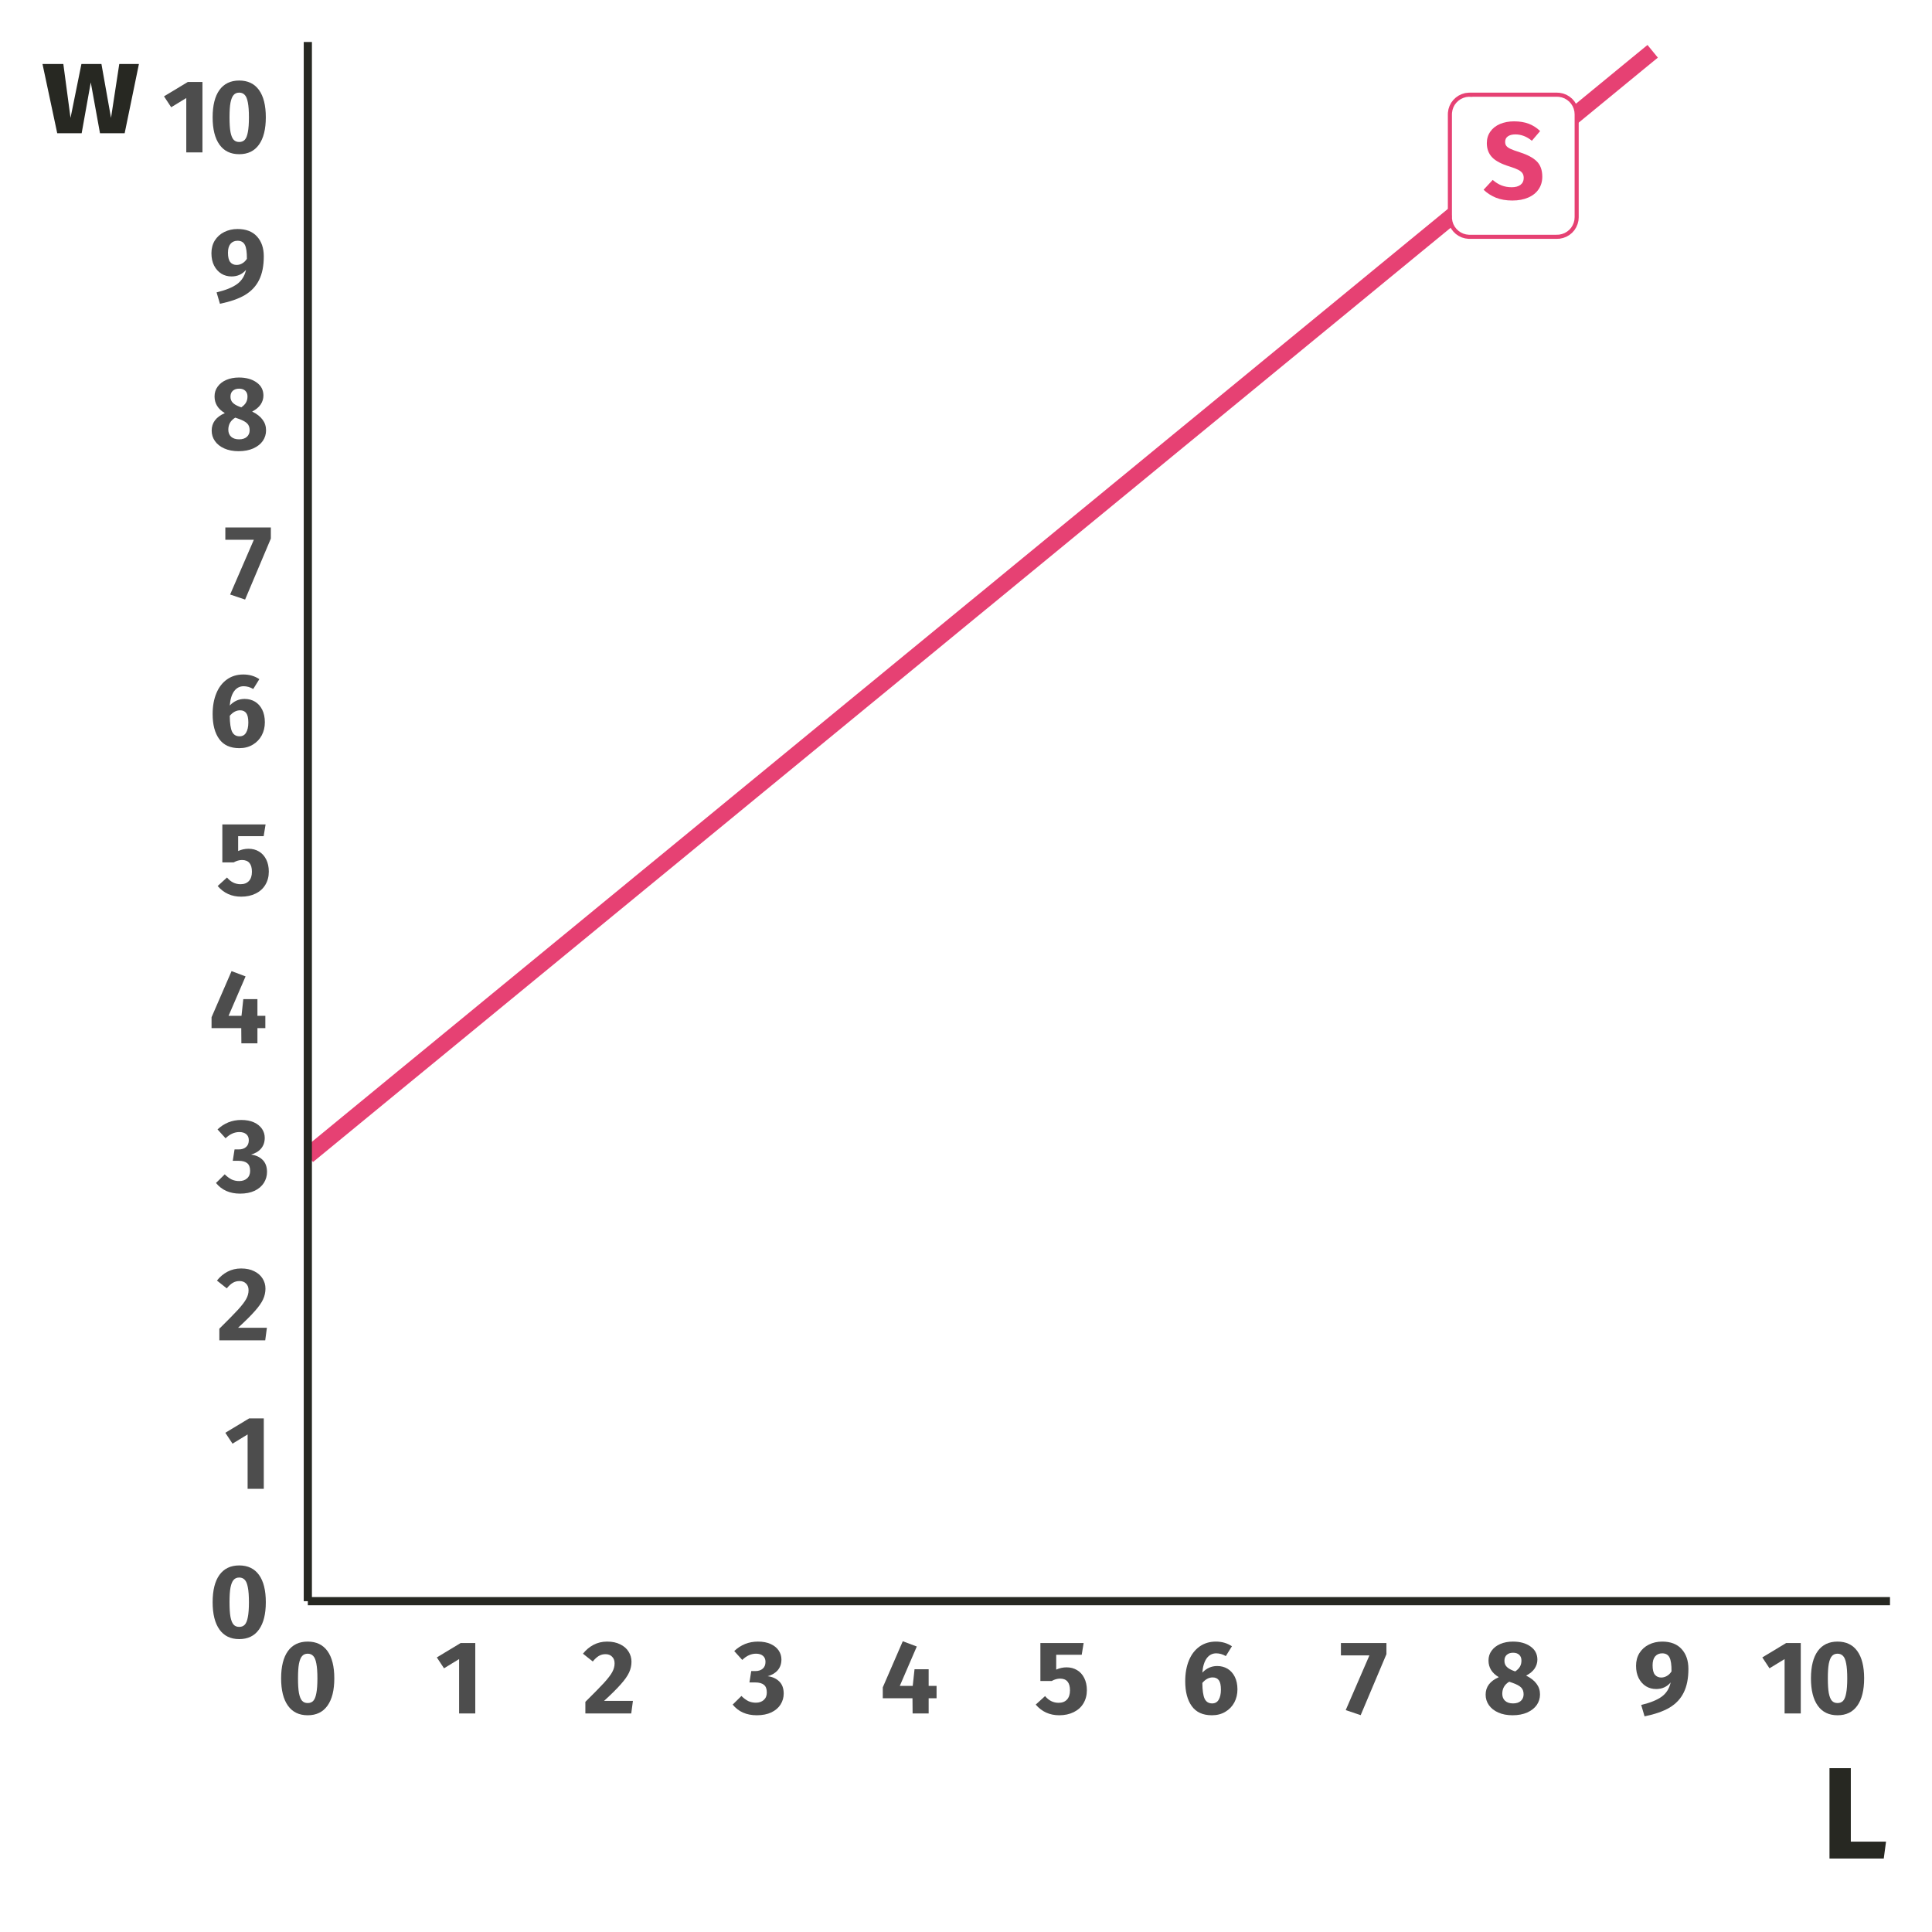
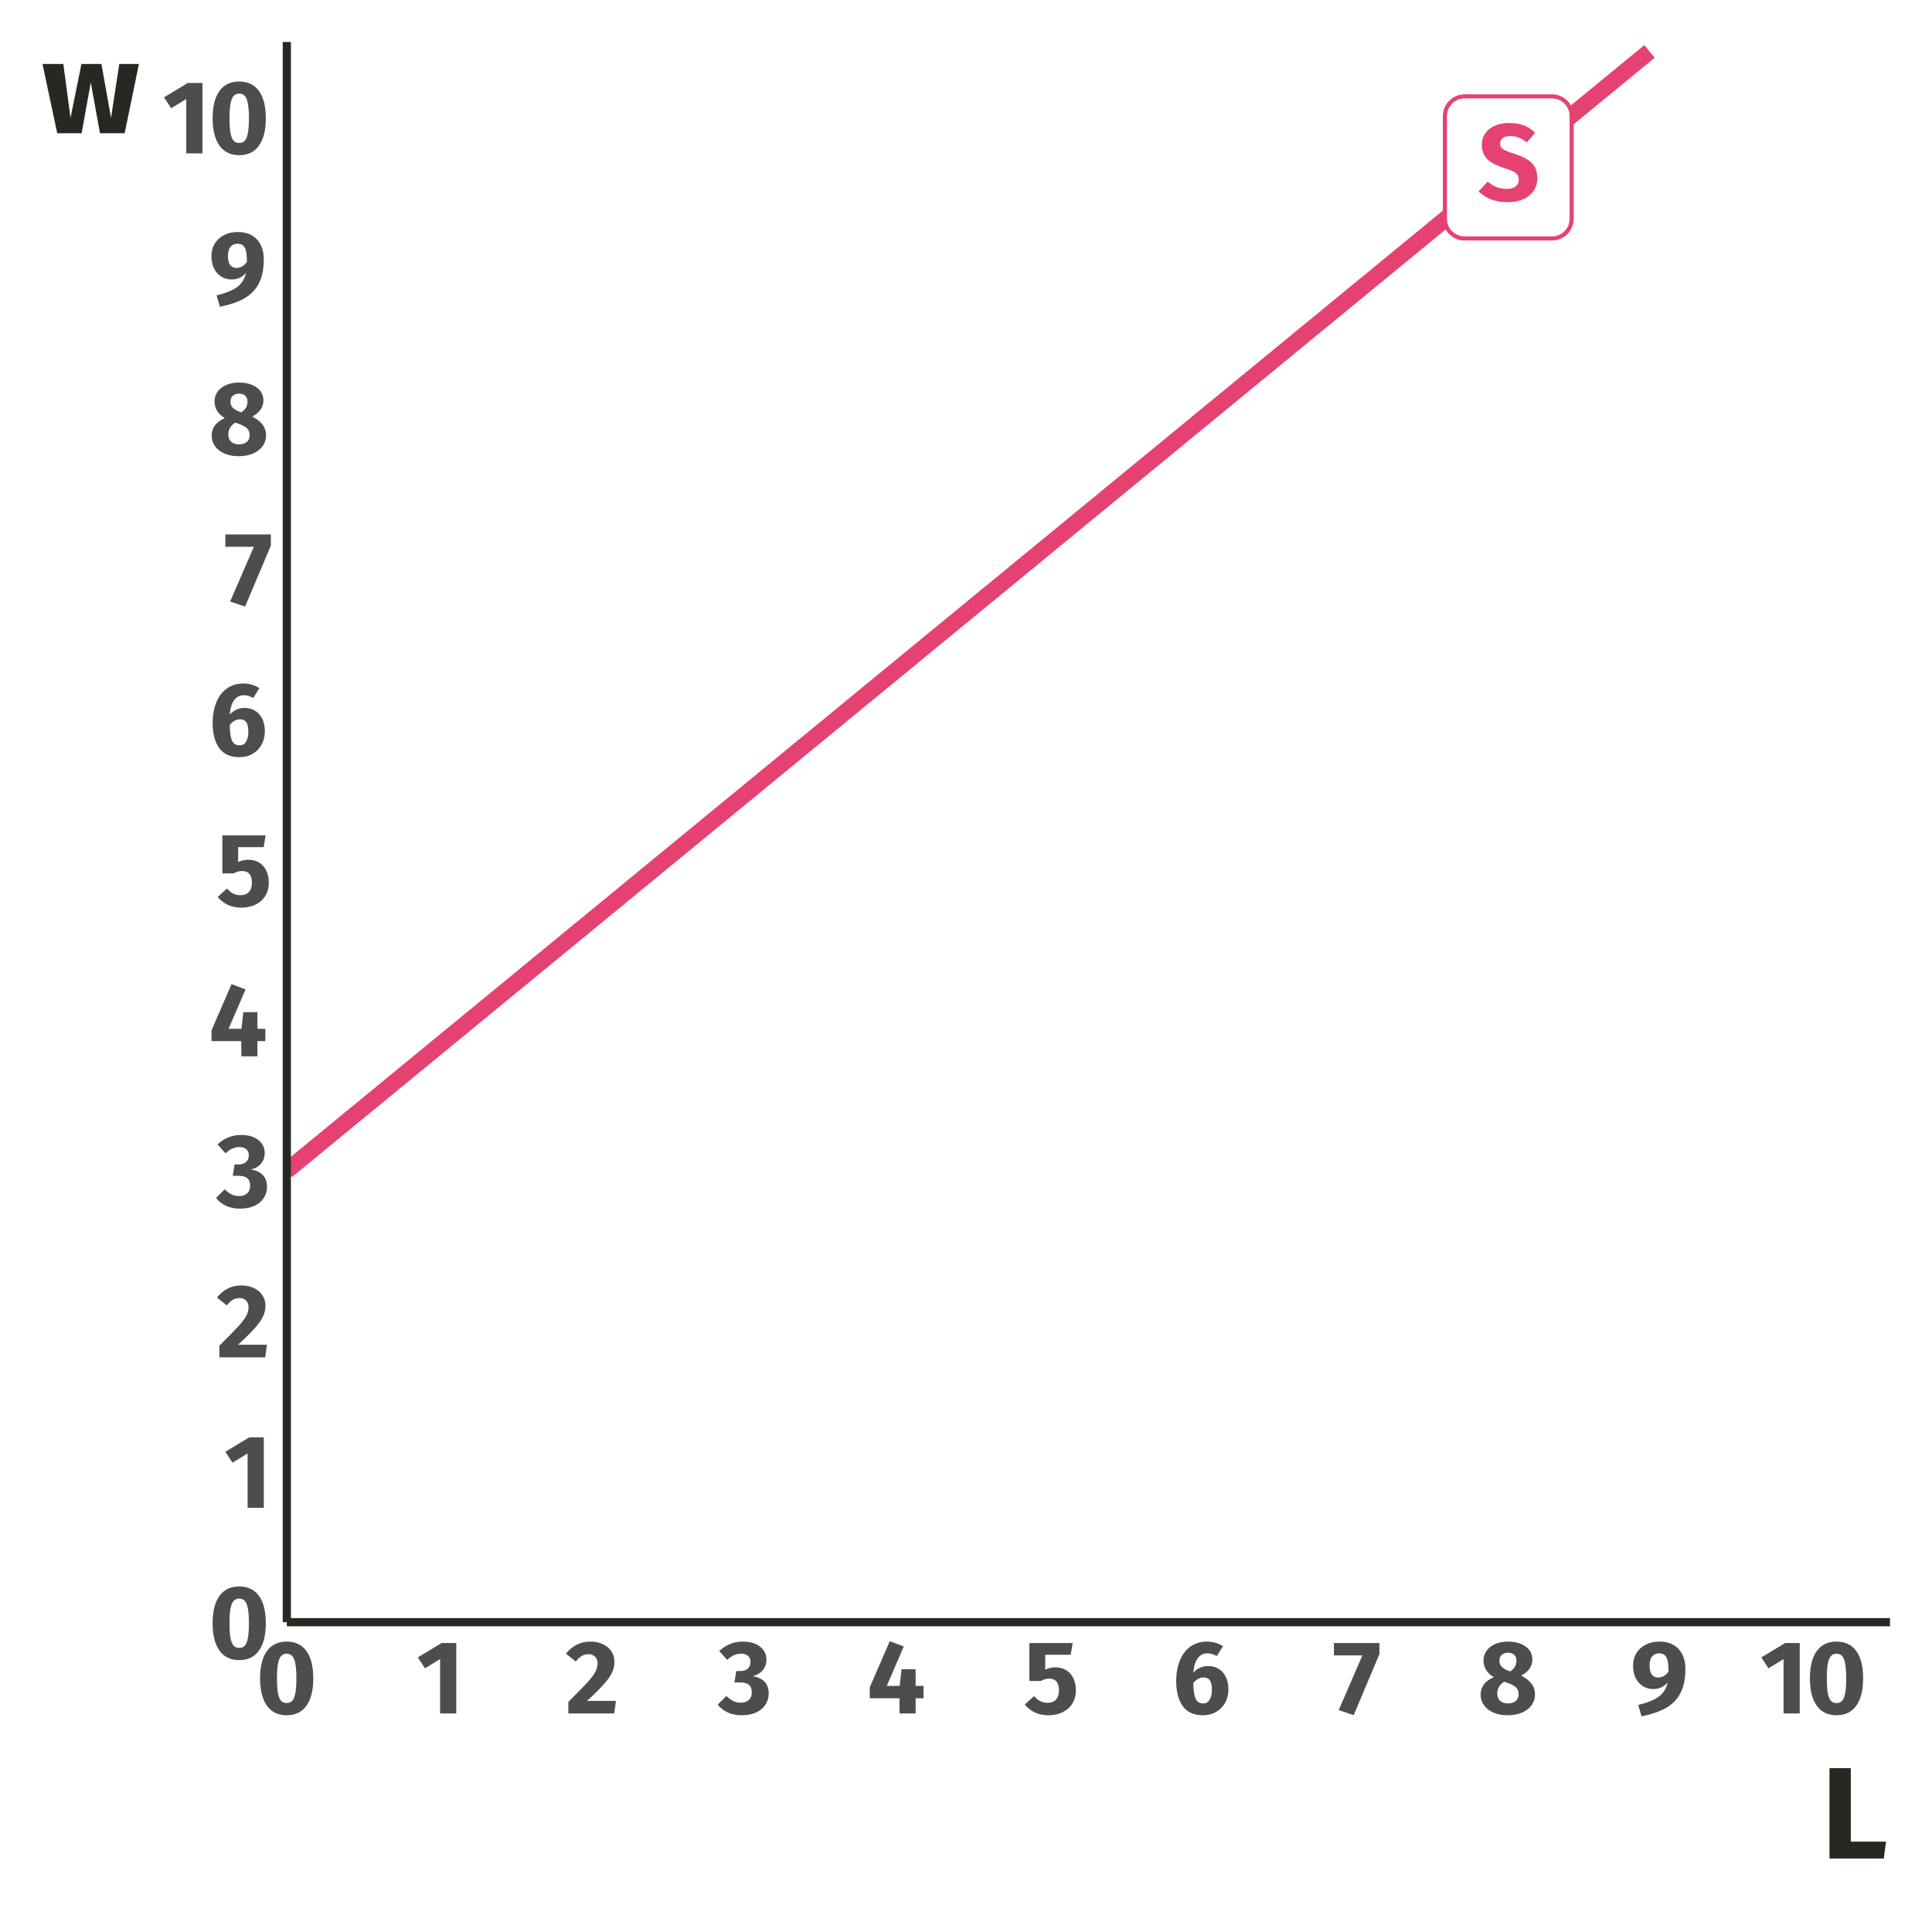
<svg xmlns="http://www.w3.org/2000/svg" xmlns:xlink="http://www.w3.org/1999/xlink" width="252" height="252" viewBox="0 0 252 252">
  <defs>
    <g>
      <g id="glyph-0-0">
        <path d="M 7.719 4.984 L 1.75 4.984 L 1.75 -14.938 L 7.719 -14.938 Z M 2.531 -14.188 L 2.531 4.234 L 6.953 4.234 L 6.953 -14.188 Z M 4.609 -6.406 C 5.172 -6.406 5.57 -6.254 5.812 -5.953 C 6.062 -5.648 6.188 -5.258 6.188 -4.781 C 6.188 -4.281 6.078 -3.891 5.859 -3.609 C 5.648 -3.336 5.305 -3.164 4.828 -3.094 L 4.828 -2.453 C 4.828 -2.348 4.789 -2.266 4.719 -2.203 C 4.656 -2.148 4.578 -2.125 4.484 -2.125 C 4.391 -2.125 4.305 -2.148 4.234 -2.203 C 4.16 -2.266 4.125 -2.348 4.125 -2.453 L 4.125 -3.656 C 4.625 -3.688 4.961 -3.781 5.141 -3.938 C 5.328 -4.094 5.422 -4.363 5.422 -4.75 C 5.422 -5.062 5.359 -5.301 5.234 -5.469 C 5.109 -5.645 4.879 -5.734 4.547 -5.734 C 4.273 -5.734 4.031 -5.68 3.812 -5.578 C 3.738 -5.547 3.676 -5.531 3.625 -5.531 C 3.52 -5.531 3.438 -5.562 3.375 -5.625 C 3.312 -5.688 3.281 -5.766 3.281 -5.859 C 3.281 -6.035 3.422 -6.172 3.703 -6.266 C 3.984 -6.359 4.285 -6.406 4.609 -6.406 Z M 4.484 -1.703 C 4.617 -1.703 4.734 -1.656 4.828 -1.562 C 4.93 -1.469 4.984 -1.348 4.984 -1.203 C 4.984 -1.055 4.93 -0.93 4.828 -0.828 C 4.734 -0.734 4.617 -0.688 4.484 -0.688 C 4.336 -0.688 4.219 -0.734 4.125 -0.828 C 4.031 -0.93 3.984 -1.055 3.984 -1.203 C 3.984 -1.348 4.031 -1.469 4.125 -1.562 C 4.219 -1.656 4.336 -1.703 4.484 -1.703 Z M 4.484 -1.703 " />
      </g>
      <g id="glyph-0-1">
-         <path d="M 4.094 -10.094 C 4.832 -10.094 5.473 -9.988 6.016 -9.781 C 6.566 -9.57 7.062 -9.254 7.5 -8.828 L 6.422 -7.562 C 5.754 -8.113 5.035 -8.391 4.266 -8.391 C 3.859 -8.391 3.535 -8.305 3.297 -8.141 C 3.055 -7.973 2.938 -7.734 2.938 -7.422 C 2.938 -7.203 2.988 -7.023 3.094 -6.891 C 3.195 -6.754 3.379 -6.625 3.641 -6.5 C 3.91 -6.375 4.312 -6.227 4.844 -6.062 C 5.852 -5.738 6.594 -5.344 7.062 -4.875 C 7.539 -4.406 7.781 -3.738 7.781 -2.875 C 7.781 -2.258 7.625 -1.719 7.312 -1.25 C 7 -0.781 6.547 -0.414 5.953 -0.156 C 5.367 0.102 4.676 0.234 3.875 0.234 C 3.062 0.234 2.344 0.109 1.719 -0.141 C 1.102 -0.398 0.57 -0.742 0.125 -1.172 L 1.312 -2.453 C 1.688 -2.129 2.07 -1.891 2.469 -1.734 C 2.875 -1.578 3.316 -1.5 3.797 -1.5 C 4.273 -1.5 4.656 -1.602 4.938 -1.812 C 5.219 -2.031 5.359 -2.328 5.359 -2.703 C 5.359 -2.953 5.305 -3.156 5.203 -3.312 C 5.098 -3.477 4.914 -3.629 4.656 -3.766 C 4.406 -3.898 4.039 -4.039 3.562 -4.188 C 2.469 -4.52 1.691 -4.926 1.234 -5.406 C 0.773 -5.895 0.547 -6.508 0.547 -7.25 C 0.547 -7.82 0.695 -8.32 1 -8.75 C 1.301 -9.188 1.723 -9.52 2.266 -9.75 C 2.805 -9.977 3.414 -10.094 4.094 -10.094 Z M 4.094 -10.094 " />
+         <path d="M 4.094 -10.094 C 4.832 -10.094 5.473 -9.988 6.016 -9.781 C 6.566 -9.57 7.062 -9.254 7.5 -8.828 L 6.422 -7.562 C 5.754 -8.113 5.035 -8.391 4.266 -8.391 C 3.859 -8.391 3.535 -8.305 3.297 -8.141 C 3.055 -7.973 2.938 -7.734 2.938 -7.422 C 2.938 -7.203 2.988 -7.023 3.094 -6.891 C 3.195 -6.754 3.379 -6.625 3.641 -6.5 C 3.91 -6.375 4.312 -6.227 4.844 -6.062 C 5.852 -5.738 6.594 -5.344 7.062 -4.875 C 7.539 -4.406 7.781 -3.738 7.781 -2.875 C 7.781 -2.258 7.625 -1.719 7.312 -1.25 C 7 -0.781 6.547 -0.414 5.953 -0.156 C 5.367 0.102 4.676 0.234 3.875 0.234 C 3.062 0.234 2.344 0.105 1.719 -0.141 C 1.102 -0.398 0.57 -0.742 0.125 -1.172 L 1.312 -2.453 C 1.688 -2.129 2.07 -1.891 2.469 -1.734 C 2.875 -1.578 3.316 -1.5 3.797 -1.5 C 4.273 -1.5 4.656 -1.602 4.938 -1.812 C 5.219 -2.031 5.359 -2.328 5.359 -2.703 C 5.359 -2.953 5.305 -3.156 5.203 -3.312 C 5.098 -3.477 4.914 -3.629 4.656 -3.766 C 4.406 -3.898 4.039 -4.039 3.562 -4.188 C 2.469 -4.52 1.691 -4.926 1.234 -5.406 C 0.773 -5.895 0.547 -6.508 0.547 -7.25 C 0.547 -7.82 0.695 -8.32 1 -8.75 C 1.301 -9.188 1.723 -9.52 2.266 -9.75 C 2.805 -9.977 3.414 -10.094 4.094 -10.094 Z M 4.094 -10.094 " />
      </g>
      <g id="glyph-1-0">
        <path d="M 7.375 4.75 L 1.672 4.75 L 1.672 -14.266 L 7.375 -14.266 Z M 2.422 -13.562 L 2.422 4.047 L 6.641 4.047 L 6.641 -13.562 Z M 4.406 -6.125 C 4.945 -6.125 5.332 -5.977 5.562 -5.688 C 5.789 -5.406 5.906 -5.031 5.906 -4.562 C 5.906 -4.082 5.801 -3.711 5.594 -3.453 C 5.395 -3.191 5.07 -3.031 4.625 -2.969 L 4.625 -2.359 C 4.625 -2.254 4.586 -2.172 4.516 -2.109 C 4.453 -2.055 4.375 -2.031 4.281 -2.031 C 4.188 -2.031 4.102 -2.055 4.031 -2.109 C 3.969 -2.172 3.938 -2.254 3.938 -2.359 L 3.938 -3.5 C 4.414 -3.52 4.738 -3.602 4.906 -3.75 C 5.082 -3.906 5.172 -4.172 5.172 -4.547 C 5.172 -4.836 5.113 -5.066 5 -5.234 C 4.883 -5.398 4.664 -5.484 4.344 -5.484 C 4.082 -5.484 3.848 -5.43 3.641 -5.328 C 3.566 -5.297 3.508 -5.281 3.469 -5.281 C 3.363 -5.281 3.281 -5.312 3.219 -5.375 C 3.164 -5.438 3.141 -5.508 3.141 -5.594 C 3.141 -5.77 3.27 -5.898 3.531 -5.984 C 3.801 -6.078 4.094 -6.125 4.406 -6.125 Z M 4.281 -1.625 C 4.414 -1.625 4.523 -1.578 4.609 -1.484 C 4.703 -1.398 4.75 -1.289 4.75 -1.156 C 4.75 -1.008 4.703 -0.891 4.609 -0.797 C 4.523 -0.703 4.414 -0.656 4.281 -0.656 C 4.145 -0.656 4.031 -0.703 3.938 -0.797 C 3.852 -0.891 3.812 -1.008 3.812 -1.156 C 3.812 -1.289 3.852 -1.398 3.938 -1.484 C 4.031 -1.578 4.145 -1.625 4.281 -1.625 Z M 4.281 -1.625 " />
      </g>
      <g id="glyph-1-1">
        <path d="M 3.984 -9.375 C 5.109 -9.375 5.969 -8.961 6.562 -8.141 C 7.156 -7.316 7.453 -6.129 7.453 -4.578 C 7.453 -3.035 7.156 -1.848 6.562 -1.016 C 5.969 -0.18 5.109 0.234 3.984 0.234 C 2.859 0.234 2 -0.18 1.406 -1.016 C 0.812 -1.848 0.516 -3.035 0.516 -4.578 C 0.516 -6.129 0.812 -7.316 1.406 -8.141 C 2 -8.961 2.859 -9.375 3.984 -9.375 Z M 3.984 -7.797 C 3.672 -7.797 3.426 -7.691 3.25 -7.484 C 3.07 -7.285 2.938 -6.953 2.844 -6.484 C 2.758 -6.023 2.719 -5.391 2.719 -4.578 C 2.719 -3.766 2.758 -3.125 2.844 -2.656 C 2.938 -2.188 3.07 -1.852 3.25 -1.656 C 3.426 -1.457 3.672 -1.359 3.984 -1.359 C 4.285 -1.359 4.523 -1.453 4.703 -1.641 C 4.891 -1.836 5.023 -2.172 5.109 -2.641 C 5.203 -3.109 5.25 -3.754 5.25 -4.578 C 5.25 -5.398 5.203 -6.047 5.109 -6.516 C 5.023 -6.984 4.891 -7.312 4.703 -7.5 C 4.523 -7.695 4.285 -7.797 3.984 -7.797 Z M 3.984 -7.797 " />
      </g>
      <g id="glyph-1-2">
        <path d="M 5.188 0 L 3.078 0 L 3.078 -7.094 L 1.109 -5.891 L 0.172 -7.312 L 3.281 -9.188 L 5.188 -9.188 Z M 5.188 0 " />
      </g>
      <g id="glyph-1-3">
        <path d="M 3.234 -9.375 C 3.898 -9.375 4.469 -9.254 4.938 -9.016 C 5.414 -8.785 5.781 -8.469 6.031 -8.062 C 6.281 -7.664 6.406 -7.227 6.406 -6.75 C 6.406 -6.258 6.301 -5.789 6.094 -5.344 C 5.895 -4.906 5.539 -4.398 5.031 -3.828 C 4.531 -3.254 3.797 -2.523 2.828 -1.641 L 6.594 -1.641 L 6.375 0 L 0.391 0 L 0.391 -1.516 C 1.504 -2.617 2.316 -3.445 2.828 -4 C 3.336 -4.562 3.691 -5.023 3.891 -5.391 C 4.098 -5.766 4.203 -6.145 4.203 -6.531 C 4.203 -6.906 4.094 -7.195 3.875 -7.406 C 3.664 -7.625 3.379 -7.734 3.016 -7.734 C 2.691 -7.734 2.398 -7.656 2.141 -7.5 C 1.891 -7.352 1.629 -7.113 1.359 -6.781 L 0.078 -7.797 C 0.461 -8.285 0.922 -8.672 1.453 -8.953 C 1.984 -9.234 2.578 -9.375 3.234 -9.375 Z M 3.234 -9.375 " />
      </g>
      <g id="glyph-1-4">
-         <path d="M 3.25 -9.375 C 3.895 -9.375 4.445 -9.27 4.906 -9.062 C 5.363 -8.852 5.711 -8.57 5.953 -8.219 C 6.191 -7.863 6.312 -7.473 6.312 -7.047 C 6.312 -6.492 6.156 -6.031 5.844 -5.656 C 5.531 -5.281 5.086 -5.016 4.516 -4.859 C 5.129 -4.785 5.629 -4.562 6.016 -4.188 C 6.41 -3.812 6.609 -3.281 6.609 -2.594 C 6.609 -2.082 6.473 -1.609 6.203 -1.172 C 5.93 -0.742 5.531 -0.398 5 -0.141 C 4.469 0.109 3.832 0.234 3.094 0.234 C 1.758 0.234 0.711 -0.227 -0.047 -1.156 L 1.094 -2.281 C 1.406 -1.977 1.707 -1.754 2 -1.609 C 2.301 -1.473 2.629 -1.406 2.984 -1.406 C 3.398 -1.406 3.738 -1.52 4 -1.75 C 4.27 -1.988 4.406 -2.316 4.406 -2.734 C 4.406 -3.203 4.281 -3.535 4.031 -3.734 C 3.781 -3.941 3.406 -4.047 2.906 -4.047 L 2.141 -4.047 L 2.375 -5.531 L 2.906 -5.531 C 3.312 -5.531 3.633 -5.633 3.875 -5.844 C 4.113 -6.051 4.234 -6.348 4.234 -6.734 C 4.234 -7.066 4.125 -7.328 3.906 -7.516 C 3.688 -7.703 3.383 -7.797 3 -7.797 C 2.352 -7.797 1.754 -7.523 1.203 -6.984 L 0.156 -8.141 C 1.02 -8.961 2.051 -9.375 3.25 -9.375 Z M 3.25 -9.375 " />
+         <path d="M 3.25 -9.375 C 3.895 -9.375 4.445 -9.27 4.906 -9.062 C 5.363 -8.852 5.711 -8.57 5.953 -8.219 C 6.191 -7.863 6.312 -7.473 6.312 -7.047 C 6.312 -6.492 6.156 -6.031 5.844 -5.656 C 5.531 -5.281 5.086 -5.016 4.516 -4.859 C 5.129 -4.785 5.629 -4.562 6.016 -4.188 C 6.41 -3.812 6.609 -3.281 6.609 -2.594 C 6.609 -2.082 6.473 -1.609 6.203 -1.172 C 5.93 -0.742 5.531 -0.398 5 -0.141 C 4.469 0.105 3.832 0.234 3.094 0.234 C 1.758 0.234 0.711 -0.227 -0.047 -1.156 L 1.094 -2.281 C 1.406 -1.977 1.707 -1.754 2 -1.609 C 2.301 -1.473 2.629 -1.406 2.984 -1.406 C 3.398 -1.406 3.738 -1.52 4 -1.75 C 4.27 -1.988 4.406 -2.316 4.406 -2.734 C 4.406 -3.203 4.281 -3.535 4.031 -3.734 C 3.781 -3.941 3.406 -4.047 2.906 -4.047 L 2.141 -4.047 L 2.375 -5.531 L 2.906 -5.531 C 3.312 -5.531 3.633 -5.633 3.875 -5.844 C 4.113 -6.051 4.234 -6.348 4.234 -6.734 C 4.234 -7.066 4.125 -7.328 3.906 -7.516 C 3.688 -7.703 3.383 -7.797 3 -7.797 C 2.352 -7.797 1.754 -7.523 1.203 -6.984 L 0.156 -8.141 C 1.02 -8.961 2.051 -9.375 3.25 -9.375 Z M 3.25 -9.375 " />
      </g>
      <g id="glyph-1-5">
        <path d="M 7.391 -1.984 L 6.359 -1.984 L 6.359 0 L 4.266 0 L 4.25 -1.984 L 0.375 -1.984 L 0.375 -3.406 L 2.984 -9.422 L 4.812 -8.734 L 2.594 -3.594 L 4.281 -3.594 L 4.516 -5.766 L 6.359 -5.766 L 6.359 -3.594 L 7.391 -3.594 Z M 7.391 -1.984 " />
      </g>
      <g id="glyph-1-6">
        <path d="M 6.172 -7.656 L 2.844 -7.656 L 2.844 -5.719 C 3.27 -5.914 3.723 -6.016 4.203 -6.016 C 4.711 -6.016 5.164 -5.895 5.562 -5.656 C 5.957 -5.426 6.27 -5.082 6.5 -4.625 C 6.727 -4.176 6.844 -3.645 6.844 -3.031 C 6.844 -2.383 6.691 -1.812 6.391 -1.312 C 6.098 -0.82 5.676 -0.441 5.125 -0.172 C 4.582 0.098 3.953 0.234 3.234 0.234 C 1.992 0.234 0.973 -0.227 0.172 -1.156 L 1.391 -2.266 C 1.879 -1.68 2.469 -1.391 3.156 -1.391 C 3.625 -1.391 3.988 -1.531 4.25 -1.812 C 4.508 -2.094 4.641 -2.492 4.641 -3.016 C 4.641 -4.035 4.207 -4.547 3.344 -4.547 C 3.164 -4.547 2.988 -4.52 2.812 -4.469 C 2.645 -4.426 2.457 -4.348 2.25 -4.234 L 0.781 -4.234 L 0.781 -9.188 L 6.422 -9.188 Z M 6.172 -7.656 " />
      </g>
      <g id="glyph-1-7">
        <path d="M 4.688 -6.188 C 5.195 -6.188 5.648 -6.066 6.047 -5.828 C 6.441 -5.586 6.754 -5.238 6.984 -4.781 C 7.211 -4.32 7.328 -3.773 7.328 -3.141 C 7.328 -2.516 7.191 -1.945 6.922 -1.438 C 6.648 -0.926 6.258 -0.52 5.75 -0.219 C 5.25 0.082 4.664 0.234 4 0.234 C 2.82 0.234 1.945 -0.16 1.375 -0.953 C 0.801 -1.742 0.516 -2.828 0.516 -4.203 C 0.516 -5.234 0.676 -6.141 1 -6.922 C 1.32 -7.703 1.785 -8.305 2.391 -8.734 C 2.992 -9.16 3.703 -9.375 4.516 -9.375 C 5.305 -9.375 6.004 -9.172 6.609 -8.766 L 5.812 -7.484 C 5.406 -7.723 4.988 -7.844 4.562 -7.844 C 4.051 -7.844 3.633 -7.625 3.312 -7.188 C 3 -6.75 2.812 -6.129 2.75 -5.328 C 3.289 -5.898 3.938 -6.188 4.688 -6.188 Z M 4.031 -1.312 C 4.406 -1.312 4.688 -1.469 4.875 -1.781 C 5.07 -2.102 5.172 -2.547 5.172 -3.109 C 5.172 -3.68 5.082 -4.086 4.906 -4.328 C 4.727 -4.578 4.457 -4.703 4.094 -4.703 C 3.602 -4.703 3.156 -4.461 2.75 -3.984 C 2.758 -3.016 2.859 -2.328 3.047 -1.922 C 3.242 -1.516 3.57 -1.312 4.031 -1.312 Z M 4.031 -1.312 " />
      </g>
      <g id="glyph-1-8">
        <path d="M 6.109 -7.734 L 2.75 0.219 L 0.797 -0.438 L 3.891 -7.578 L 0.172 -7.578 L 0.172 -9.188 L 6.109 -9.188 Z M 6.109 -7.734 " />
      </g>
      <g id="glyph-1-9">
        <path d="M 5.672 -4.938 C 6.285 -4.633 6.738 -4.281 7.031 -3.875 C 7.332 -3.477 7.484 -3.016 7.484 -2.484 C 7.484 -1.984 7.344 -1.523 7.062 -1.109 C 6.781 -0.703 6.363 -0.375 5.812 -0.125 C 5.27 0.113 4.633 0.234 3.906 0.234 C 3.188 0.234 2.562 0.113 2.031 -0.125 C 1.5 -0.363 1.094 -0.688 0.812 -1.094 C 0.531 -1.5 0.391 -1.953 0.391 -2.453 C 0.391 -3.473 0.961 -4.234 2.109 -4.734 C 1.211 -5.266 0.766 -5.988 0.766 -6.906 C 0.766 -7.395 0.898 -7.82 1.172 -8.188 C 1.441 -8.562 1.816 -8.852 2.297 -9.062 C 2.785 -9.27 3.336 -9.375 3.953 -9.375 C 4.891 -9.375 5.656 -9.16 6.25 -8.734 C 6.844 -8.316 7.141 -7.742 7.141 -7.016 C 7.141 -6.609 7.02 -6.223 6.781 -5.859 C 6.539 -5.504 6.172 -5.195 5.672 -4.938 Z M 3.969 -7.922 C 3.625 -7.922 3.348 -7.828 3.141 -7.641 C 2.941 -7.461 2.844 -7.207 2.844 -6.875 C 2.844 -6.57 2.93 -6.32 3.109 -6.125 C 3.285 -5.926 3.566 -5.75 3.953 -5.594 L 4.25 -5.484 C 4.551 -5.691 4.758 -5.906 4.875 -6.125 C 5 -6.344 5.062 -6.602 5.062 -6.906 C 5.062 -7.219 4.969 -7.461 4.781 -7.641 C 4.594 -7.828 4.32 -7.922 3.969 -7.922 Z M 3.969 -1.312 C 4.406 -1.312 4.742 -1.422 4.984 -1.641 C 5.223 -1.859 5.344 -2.145 5.344 -2.5 C 5.344 -2.875 5.238 -3.164 5.031 -3.375 C 4.82 -3.594 4.453 -3.797 3.922 -3.984 L 3.469 -4.141 C 2.863 -3.785 2.562 -3.258 2.562 -2.562 C 2.562 -2.176 2.688 -1.867 2.938 -1.641 C 3.188 -1.422 3.531 -1.312 3.969 -1.312 Z M 3.969 -1.312 " />
      </g>
      <g id="glyph-1-10">
        <path d="M 3.766 -9.375 C 4.867 -9.375 5.711 -9.051 6.297 -8.406 C 6.891 -7.758 7.188 -6.895 7.188 -5.812 C 7.188 -4.57 6.984 -3.547 6.578 -2.734 C 6.18 -1.922 5.566 -1.266 4.734 -0.766 C 3.898 -0.273 2.812 0.102 1.469 0.375 L 1.031 -1.109 C 2.227 -1.398 3.125 -1.766 3.719 -2.203 C 4.312 -2.641 4.695 -3.254 4.875 -4.047 C 4.383 -3.473 3.754 -3.188 2.984 -3.188 C 2.492 -3.188 2.051 -3.305 1.656 -3.547 C 1.258 -3.797 0.941 -4.148 0.703 -4.609 C 0.473 -5.066 0.359 -5.602 0.359 -6.219 C 0.359 -6.844 0.504 -7.395 0.797 -7.875 C 1.098 -8.352 1.508 -8.723 2.031 -8.984 C 2.551 -9.242 3.129 -9.375 3.766 -9.375 Z M 3.641 -4.688 C 3.898 -4.688 4.145 -4.754 4.375 -4.891 C 4.613 -5.023 4.816 -5.223 4.984 -5.484 C 4.992 -6.348 4.906 -6.957 4.719 -7.312 C 4.539 -7.664 4.223 -7.844 3.766 -7.844 C 3.379 -7.844 3.07 -7.707 2.844 -7.438 C 2.625 -7.176 2.516 -6.789 2.516 -6.281 C 2.516 -5.719 2.613 -5.312 2.812 -5.062 C 3.02 -4.812 3.297 -4.688 3.641 -4.688 Z M 3.641 -4.688 " />
      </g>
      <g id="glyph-2-0">
        <path d="M 9.234 5.953 L 2.094 5.953 L 2.094 -17.844 L 9.234 -17.844 Z M 3.031 -16.969 L 3.031 5.062 L 8.312 5.062 L 8.312 -16.969 Z M 5.516 -7.672 C 6.191 -7.672 6.672 -7.488 6.953 -7.125 C 7.242 -6.758 7.391 -6.289 7.391 -5.719 C 7.391 -5.113 7.258 -4.645 7 -4.312 C 6.75 -3.988 6.344 -3.785 5.781 -3.703 L 5.781 -2.938 C 5.781 -2.812 5.738 -2.711 5.656 -2.641 C 5.57 -2.566 5.473 -2.531 5.359 -2.531 C 5.242 -2.531 5.145 -2.566 5.062 -2.641 C 4.977 -2.711 4.938 -2.812 4.938 -2.938 L 4.938 -4.375 C 5.531 -4.406 5.938 -4.516 6.156 -4.703 C 6.375 -4.891 6.484 -5.211 6.484 -5.672 C 6.484 -6.047 6.406 -6.332 6.25 -6.531 C 6.102 -6.738 5.832 -6.844 5.438 -6.844 C 5.113 -6.844 4.82 -6.781 4.562 -6.656 C 4.469 -6.625 4.391 -6.609 4.328 -6.609 C 4.203 -6.609 4.102 -6.645 4.031 -6.719 C 3.957 -6.789 3.922 -6.883 3.922 -7 C 3.922 -7.219 4.086 -7.383 4.422 -7.5 C 4.766 -7.613 5.129 -7.672 5.516 -7.672 Z M 5.359 -2.047 C 5.523 -2.047 5.664 -1.988 5.781 -1.875 C 5.895 -1.758 5.953 -1.613 5.953 -1.438 C 5.953 -1.258 5.895 -1.109 5.781 -0.984 C 5.664 -0.867 5.523 -0.812 5.359 -0.812 C 5.18 -0.812 5.035 -0.867 4.922 -0.984 C 4.816 -1.109 4.766 -1.258 4.766 -1.438 C 4.766 -1.613 4.816 -1.758 4.922 -1.875 C 5.035 -1.988 5.18 -2.047 5.359 -2.047 Z M 5.359 -2.047 " />
      </g>
      <g id="glyph-2-1">
        <path d="M 3.891 -2.203 L 8.484 -2.203 L 8.188 0 L 1.109 0 L 1.109 -11.781 L 3.891 -11.781 Z M 3.891 -2.203 " />
      </g>
      <g id="glyph-2-2">
        <path d="M 10.781 0 L 7.562 0 L 6.359 -6.625 L 5.172 0 L 1.984 0 L 0.062 -9.031 L 2.781 -9.031 L 3.719 -2 L 5.141 -9.031 L 7.75 -9.031 L 9 -2 L 10.078 -9.031 L 12.641 -9.031 Z M 10.781 0 " />
      </g>
    </g>
    <clipPath id="clip-0">
-       <path clip-rule="nonzero" d="M 40.152 5.48 L 217 5.48 L 217 152 L 40.152 152 Z M 40.152 5.48 " />
+       <path clip-rule="nonzero" d="M 37.41 5.48 L 217 5.48 L 217 154 L 37.41 154 Z M 37.41 5.48 " />
    </clipPath>
  </defs>
  <rect x="-25.2" y="-25.2" width="302.4" height="302.4" fill="rgb(100%, 100%, 100%)" fill-opacity="1" />
  <g clip-path="url(#clip-0)">
-     <path fill="none" stroke-width="2.134" stroke-linecap="butt" stroke-linejoin="round" stroke="rgb(90.196%, 25.49%, 45.098%)" stroke-opacity="1" stroke-miterlimit="10" d="M 40.152 150.742 L 42.215 149.051 L 46.34 145.66 L 48.406 143.965 L 52.531 140.574 L 54.598 138.879 L 56.66 137.188 L 58.723 135.492 L 60.789 133.797 L 64.914 130.406 L 66.98 128.711 L 69.043 127.016 L 71.105 125.324 L 73.168 123.629 L 75.234 121.934 L 79.359 118.543 L 81.426 116.848 L 83.488 115.152 L 85.551 113.461 L 87.617 111.766 L 91.742 108.375 L 93.809 106.68 L 97.934 103.289 L 99.996 101.598 L 102.062 99.902 L 106.188 96.512 L 108.254 94.816 L 112.379 91.426 L 114.445 89.734 L 118.57 86.344 L 120.637 84.648 L 126.824 79.562 L 128.891 77.871 L 133.016 74.48 L 135.082 72.785 L 139.207 69.395 L 141.273 67.699 L 143.336 66.008 L 145.398 64.312 L 147.465 62.617 L 153.652 57.531 L 155.719 55.836 L 157.781 54.145 L 159.844 52.449 L 161.91 50.754 L 166.035 47.363 L 168.102 45.668 L 170.164 43.973 L 172.227 42.281 L 174.293 40.586 L 180.48 35.5 L 182.547 33.805 L 184.609 32.109 L 186.672 30.418 L 188.738 28.723 L 192.863 25.332 L 194.93 23.637 L 199.055 20.246 L 201.121 18.555 L 207.309 13.469 L 209.375 11.773 L 213.5 8.383 L 215.566 6.691 " />
+     <path fill="none" stroke-width="2.134" stroke-linecap="butt" stroke-linejoin="round" stroke="rgb(90.196%, 25.49%, 45.098%)" stroke-opacity="1" stroke-miterlimit="10" d="M 37.41 152.699 L 39.504 150.984 L 43.684 147.547 L 45.773 145.832 L 47.867 144.113 L 52.047 140.676 L 54.141 138.961 L 58.32 135.523 L 60.414 133.809 L 64.594 130.371 L 66.688 128.656 L 70.867 125.219 L 72.961 123.5 L 75.051 121.785 L 77.141 120.066 L 79.234 118.348 L 81.324 116.633 L 83.414 114.914 L 85.508 113.195 L 87.598 111.48 L 89.688 109.762 L 91.781 108.043 L 93.871 106.324 L 95.961 104.609 L 98.055 102.891 L 100.145 101.172 L 102.234 99.457 L 104.324 97.738 L 106.418 96.02 L 108.508 94.305 L 110.598 92.586 L 112.691 90.867 L 114.781 89.148 L 116.871 87.434 L 118.965 85.715 L 121.055 83.996 L 123.145 82.281 L 125.238 80.562 L 127.328 78.844 L 129.418 77.129 L 131.512 75.41 L 135.691 71.973 L 137.785 70.258 L 141.965 66.82 L 144.059 65.105 L 148.238 61.668 L 150.332 59.953 L 156.602 54.797 L 158.695 53.082 L 162.875 49.645 L 164.969 47.93 L 169.148 44.492 L 171.242 42.777 L 175.422 39.34 L 177.516 37.621 L 179.605 35.906 L 181.695 34.188 L 183.789 32.469 L 185.879 30.754 L 187.969 29.035 L 190.062 27.316 L 192.152 25.602 L 194.242 23.883 L 196.336 22.164 L 198.426 20.445 L 200.516 18.73 L 202.609 17.012 L 204.699 15.293 L 206.789 13.578 L 208.879 11.859 L 210.973 10.141 L 213.062 8.426 L 215.152 6.707 " />
  </g>
-   <path fill-rule="nonzero" fill="rgb(100%, 100%, 100%)" fill-opacity="1" stroke-width="0.533" stroke-linecap="round" stroke-linejoin="round" stroke="rgb(90.196%, 25.49%, 45.098%)" stroke-opacity="1" stroke-miterlimit="10" d="M 191.676 30.887 L 203.094 30.887 L 202.988 30.887 L 203.402 30.871 L 203.805 30.785 L 204.191 30.641 L 204.547 30.434 L 204.867 30.176 L 205.141 29.867 L 205.359 29.516 L 205.52 29.137 L 205.621 28.738 L 205.652 28.328 L 205.652 14.914 L 205.621 14.504 L 205.52 14.102 L 205.359 13.723 L 205.141 13.375 L 204.867 13.066 L 204.547 12.805 L 204.191 12.598 L 203.805 12.453 L 203.402 12.371 L 203.094 12.352 L 191.676 12.352 L 191.988 12.371 L 191.574 12.355 L 191.164 12.402 L 190.77 12.52 L 190.398 12.695 L 190.059 12.93 L 189.762 13.215 L 189.512 13.543 L 189.32 13.91 L 189.191 14.301 L 189.125 14.707 L 189.117 14.914 L 189.117 28.328 L 189.125 28.121 L 189.125 28.531 L 189.191 28.941 L 189.32 29.332 L 189.512 29.695 L 189.762 30.023 L 190.059 30.312 L 190.398 30.543 L 190.77 30.723 L 191.164 30.836 L 191.574 30.887 Z M 191.676 30.887 " />
+   <path fill-rule="nonzero" fill="rgb(100%, 100%, 100%)" fill-opacity="1" stroke-width="0.533" stroke-linecap="round" stroke-linejoin="round" stroke="rgb(90.196%, 25.49%, 45.098%)" stroke-opacity="1" stroke-miterlimit="10" d="M 191.023 31.105 L 202.441 31.105 L 202.336 31.102 L 202.75 31.086 L 203.152 31.004 L 203.539 30.859 L 203.895 30.652 L 204.215 30.391 L 204.488 30.082 L 204.707 29.734 L 204.867 29.355 L 204.969 28.957 L 205 28.543 L 205 15.129 L 204.969 14.719 L 204.867 14.32 L 204.707 13.941 L 204.488 13.594 L 204.215 13.285 L 203.895 13.023 L 203.539 12.816 L 203.152 12.672 L 202.75 12.59 L 202.441 12.57 L 191.023 12.57 L 191.336 12.59 L 190.922 12.57 L 190.512 12.621 L 190.117 12.734 L 189.746 12.914 L 189.406 13.148 L 189.109 13.434 L 188.859 13.762 L 188.668 14.125 L 188.539 14.516 L 188.473 14.926 L 188.465 15.129 L 188.465 28.543 L 188.473 28.34 L 188.473 28.75 L 188.539 29.156 L 188.668 29.547 L 188.859 29.914 L 189.109 30.242 L 189.406 30.527 L 189.746 30.762 L 190.117 30.938 L 190.512 31.055 L 190.922 31.102 Z M 191.023 31.105 " />
  <g fill="rgb(90.196%, 25.49%, 45.098%)" fill-opacity="1">
-     <use xlink:href="#glyph-0-1" x="193.387" y="25.922" />
+     <use xlink:href="#glyph-0-1" x="192.734" y="26.137" />
  </g>
-   <path fill="none" stroke-width="1.067" stroke-linecap="butt" stroke-linejoin="round" stroke="rgb(15.294%, 15.686%, 13.333%)" stroke-opacity="1" stroke-miterlimit="10" d="M 40.152 208.848 L 40.152 5.48 " />
+   <path fill="none" stroke-width="1.067" stroke-linecap="butt" stroke-linejoin="round" stroke="rgb(15.294%, 15.686%, 13.333%)" stroke-opacity="1" stroke-miterlimit="10" d="M 37.41 211.59 L 37.41 5.48 " />
  <g fill="rgb(30.196%, 30.196%, 30.196%)" fill-opacity="1">
-     <use xlink:href="#glyph-1-1" x="27.219" y="213.562" />
+     <use xlink:href="#glyph-1-1" x="27.219" y="216.305" />
  </g>
  <g fill="rgb(30.196%, 30.196%, 30.196%)" fill-opacity="1">
-     <use xlink:href="#glyph-1-2" x="29.219" y="194.195" />
+     <use xlink:href="#glyph-1-2" x="29.219" y="196.676" />
  </g>
  <g fill="rgb(30.196%, 30.196%, 30.196%)" fill-opacity="1">
-     <use xlink:href="#glyph-1-3" x="28.219" y="174.828" />
+     <use xlink:href="#glyph-1-3" x="28.219" y="177.043" />
  </g>
  <g fill="rgb(30.196%, 30.196%, 30.196%)" fill-opacity="1">
-     <use xlink:href="#glyph-1-4" x="28.219" y="155.457" />
+     <use xlink:href="#glyph-1-4" x="28.219" y="157.414" />
  </g>
  <g fill="rgb(30.196%, 30.196%, 30.196%)" fill-opacity="1">
-     <use xlink:href="#glyph-1-5" x="27.219" y="136.09" />
+     <use xlink:href="#glyph-1-5" x="27.219" y="137.785" />
  </g>
  <g fill="rgb(30.196%, 30.196%, 30.196%)" fill-opacity="1">
-     <use xlink:href="#glyph-1-6" x="28.219" y="116.723" />
+     <use xlink:href="#glyph-1-6" x="28.219" y="118.156" />
  </g>
  <g fill="rgb(30.196%, 30.196%, 30.196%)" fill-opacity="1">
-     <use xlink:href="#glyph-1-7" x="27.219" y="97.352" />
+     <use xlink:href="#glyph-1-7" x="27.219" y="98.527" />
  </g>
  <g fill="rgb(30.196%, 30.196%, 30.196%)" fill-opacity="1">
-     <use xlink:href="#glyph-1-8" x="29.219" y="77.984" />
+     <use xlink:href="#glyph-1-8" x="29.219" y="78.898" />
  </g>
  <g fill="rgb(30.196%, 30.196%, 30.196%)" fill-opacity="1">
-     <use xlink:href="#glyph-1-9" x="27.219" y="58.617" />
+     <use xlink:href="#glyph-1-9" x="27.219" y="59.27" />
  </g>
  <g fill="rgb(30.196%, 30.196%, 30.196%)" fill-opacity="1">
-     <use xlink:href="#glyph-1-10" x="27.219" y="39.246" />
+     <use xlink:href="#glyph-1-10" x="27.219" y="39.637" />
  </g>
  <g fill="rgb(30.196%, 30.196%, 30.196%)" fill-opacity="1">
-     <use xlink:href="#glyph-1-2" x="21.219" y="19.879" />
-     <use xlink:href="#glyph-1-1" x="27.219" y="19.879" />
+     <use xlink:href="#glyph-1-2" x="21.219" y="20.008" />
+     <use xlink:href="#glyph-1-1" x="27.219" y="20.008" />
  </g>
-   <path fill="none" stroke-width="1.067" stroke-linecap="butt" stroke-linejoin="round" stroke="rgb(15.294%, 15.686%, 13.333%)" stroke-opacity="1" stroke-miterlimit="10" d="M 40.152 208.848 L 246.52 208.848 " />
+   <path fill="none" stroke-width="1.067" stroke-linecap="butt" stroke-linejoin="round" stroke="rgb(15.294%, 15.686%, 13.333%)" stroke-opacity="1" stroke-miterlimit="10" d="M 37.41 211.59 L 246.52 211.59 " />
  <g fill="rgb(30.196%, 30.196%, 30.196%)" fill-opacity="1">
-     <use xlink:href="#glyph-1-1" x="36.152" y="223.496" />
+     <use xlink:href="#glyph-1-1" x="33.41" y="223.496" />
  </g>
  <g fill="rgb(30.196%, 30.196%, 30.196%)" fill-opacity="1">
-     <use xlink:href="#glyph-1-2" x="56.805" y="223.496" />
+     <use xlink:href="#glyph-1-2" x="54.324" y="223.496" />
  </g>
  <g fill="rgb(30.196%, 30.196%, 30.196%)" fill-opacity="1">
-     <use xlink:href="#glyph-1-3" x="75.961" y="223.496" />
+     <use xlink:href="#glyph-1-3" x="73.742" y="223.496" />
  </g>
  <g fill="rgb(30.196%, 30.196%, 30.196%)" fill-opacity="1">
-     <use xlink:href="#glyph-1-4" x="95.613" y="223.496" />
+     <use xlink:href="#glyph-1-4" x="93.656" y="223.496" />
  </g>
  <g fill="rgb(30.196%, 30.196%, 30.196%)" fill-opacity="1">
-     <use xlink:href="#glyph-1-5" x="114.77" y="223.496" />
+     <use xlink:href="#glyph-1-5" x="113.07" y="223.496" />
  </g>
  <g fill="rgb(30.196%, 30.196%, 30.196%)" fill-opacity="1">
-     <use xlink:href="#glyph-1-6" x="134.922" y="223.496" />
+     <use xlink:href="#glyph-1-6" x="133.488" y="223.496" />
  </g>
  <g fill="rgb(30.196%, 30.196%, 30.196%)" fill-opacity="1">
-     <use xlink:href="#glyph-1-7" x="154.078" y="223.496" />
+     <use xlink:href="#glyph-1-7" x="152.902" y="223.496" />
  </g>
  <g fill="rgb(30.196%, 30.196%, 30.196%)" fill-opacity="1">
-     <use xlink:href="#glyph-1-8" x="174.73" y="223.496" />
+     <use xlink:href="#glyph-1-8" x="173.816" y="223.496" />
  </g>
  <g fill="rgb(30.196%, 30.196%, 30.196%)" fill-opacity="1">
-     <use xlink:href="#glyph-1-9" x="193.387" y="223.496" />
+     <use xlink:href="#glyph-1-9" x="192.734" y="223.496" />
  </g>
  <g fill="rgb(30.196%, 30.196%, 30.196%)" fill-opacity="1">
-     <use xlink:href="#glyph-1-10" x="213.039" y="223.496" />
+     <use xlink:href="#glyph-1-10" x="212.648" y="223.496" />
  </g>
  <g fill="rgb(30.196%, 30.196%, 30.196%)" fill-opacity="1">
-     <use xlink:href="#glyph-1-2" x="229.695" y="223.496" />
-     <use xlink:href="#glyph-1-1" x="235.695" y="223.496" />
+     <use xlink:href="#glyph-1-2" x="229.562" y="223.496" />
+     <use xlink:href="#glyph-1-1" x="235.562" y="223.496" />
  </g>
  <g fill="rgb(15.294%, 15.686%, 13.333%)" fill-opacity="1">
    <use xlink:href="#glyph-2-1" x="237.52" y="242.414" />
  </g>
  <g fill="rgb(15.294%, 15.686%, 13.333%)" fill-opacity="1">
    <use xlink:href="#glyph-2-2" x="5.48" y="17.375" />
  </g>
</svg>
